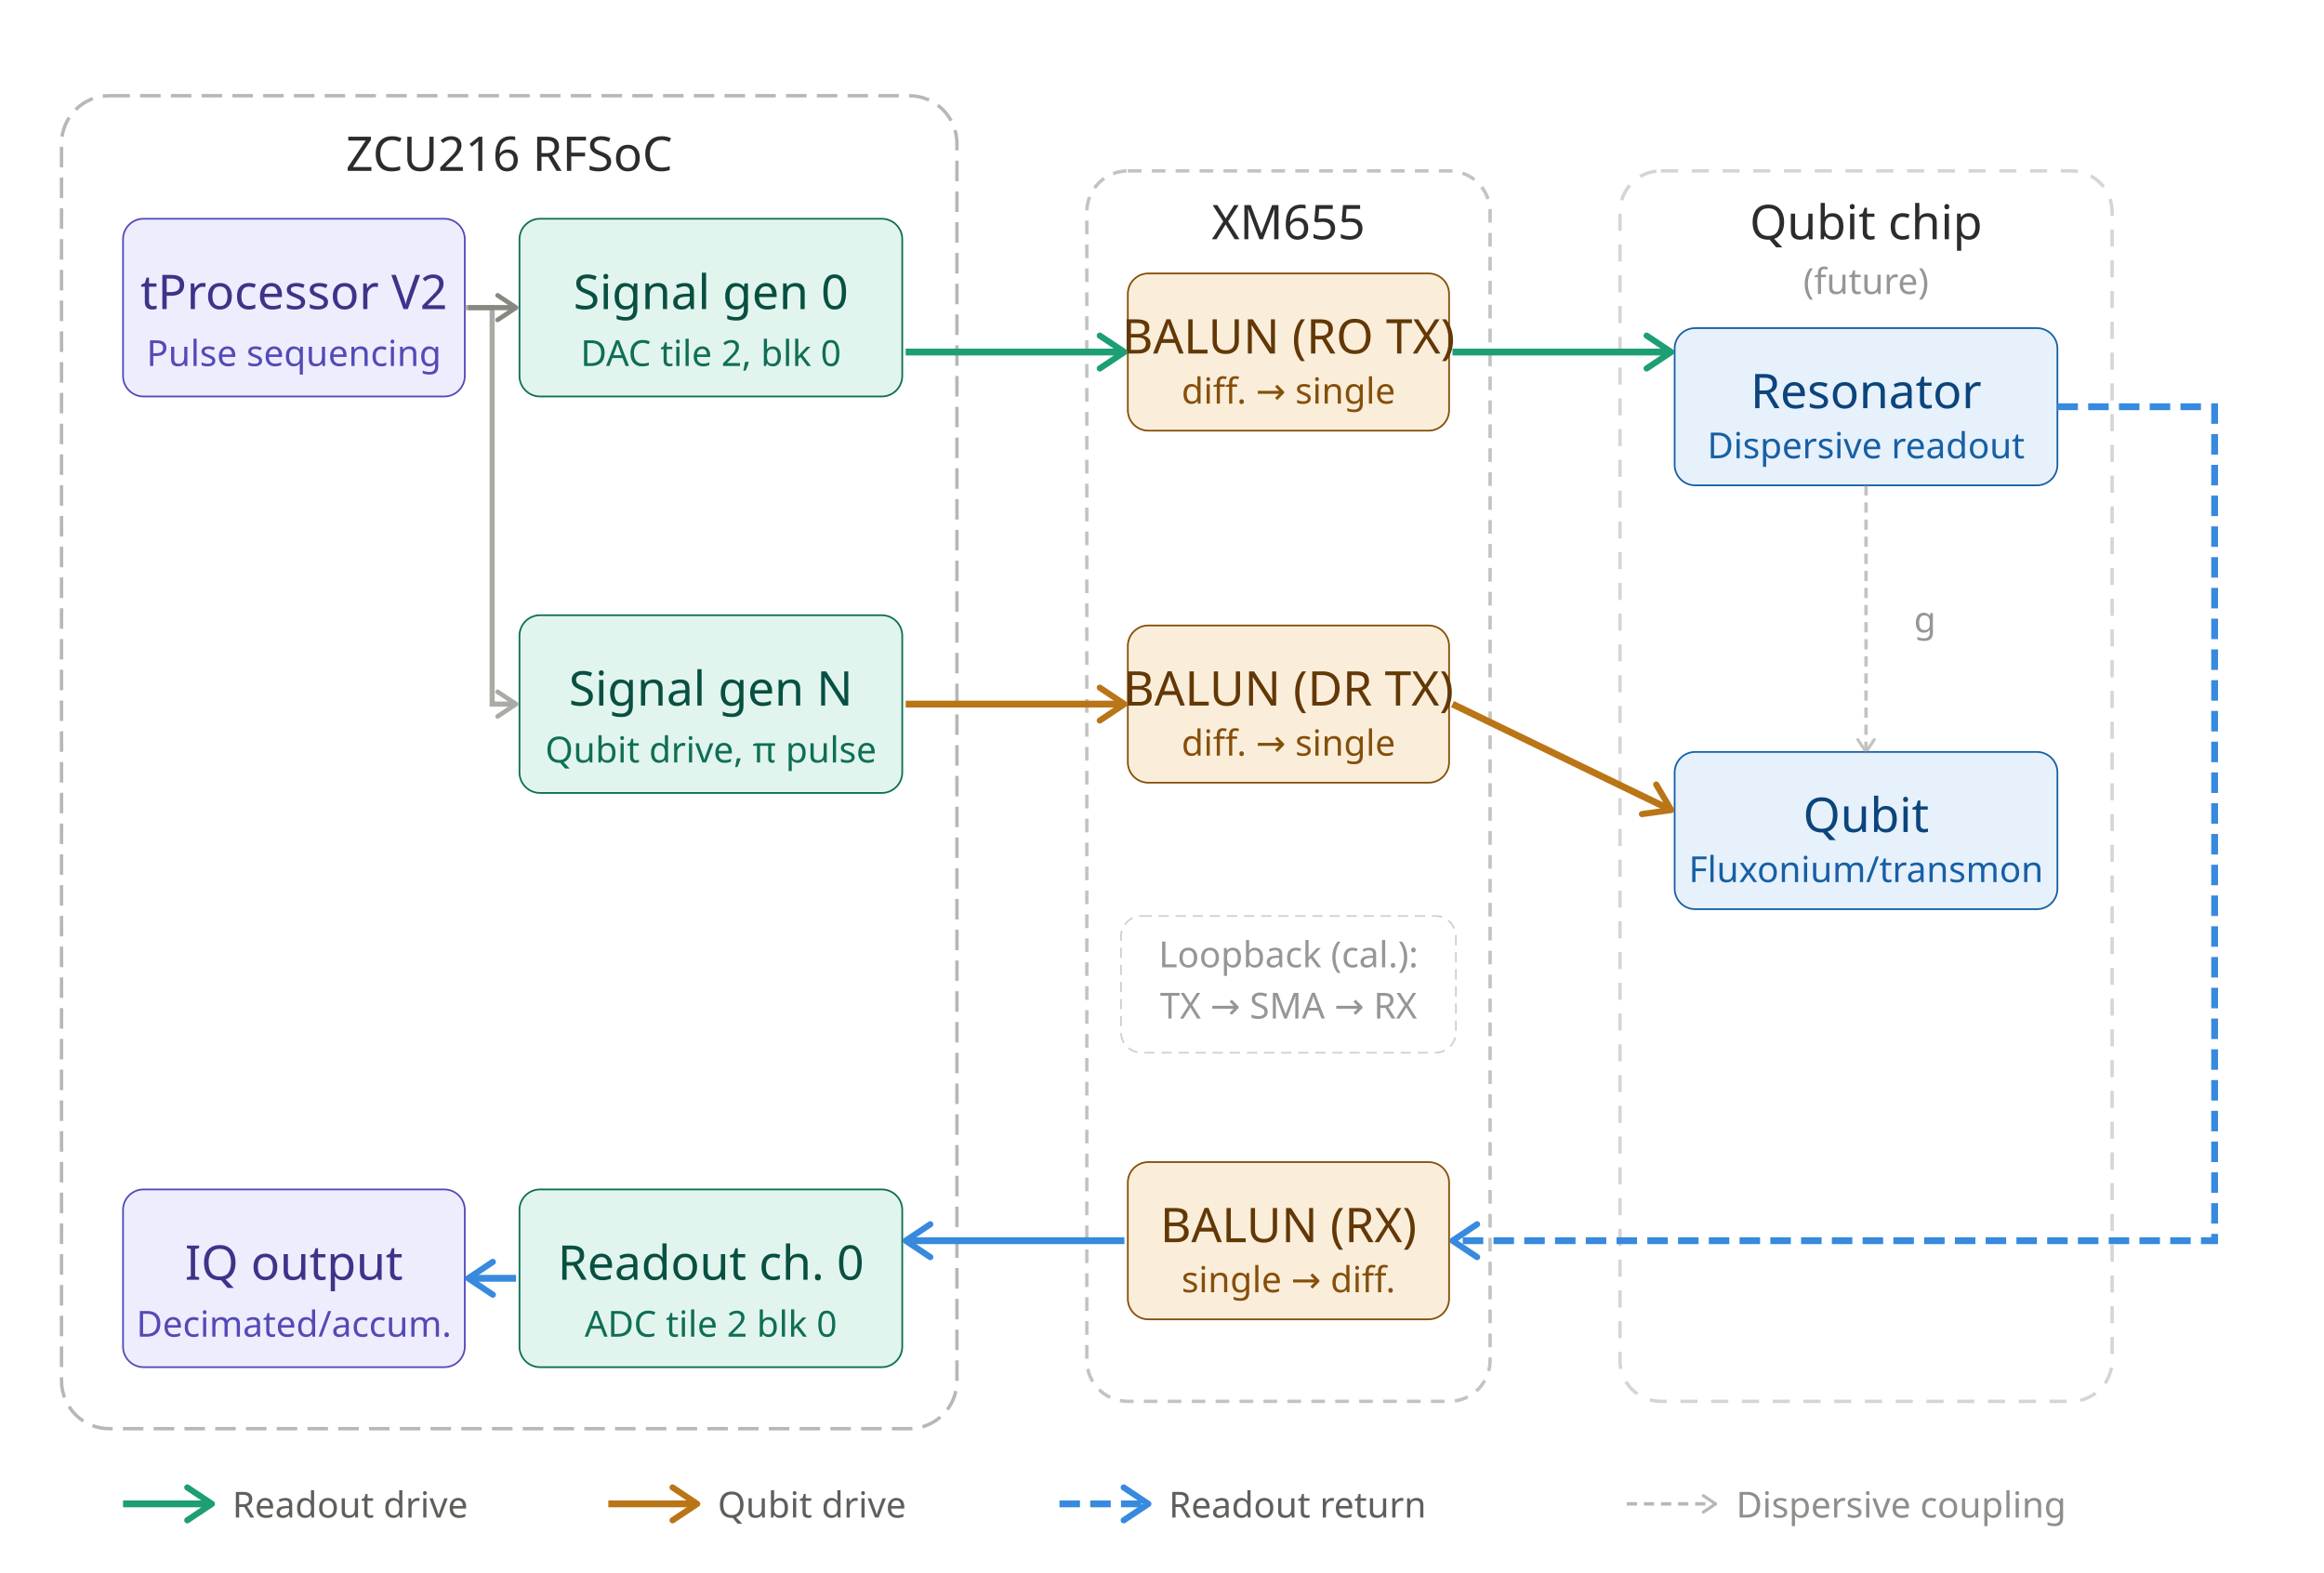
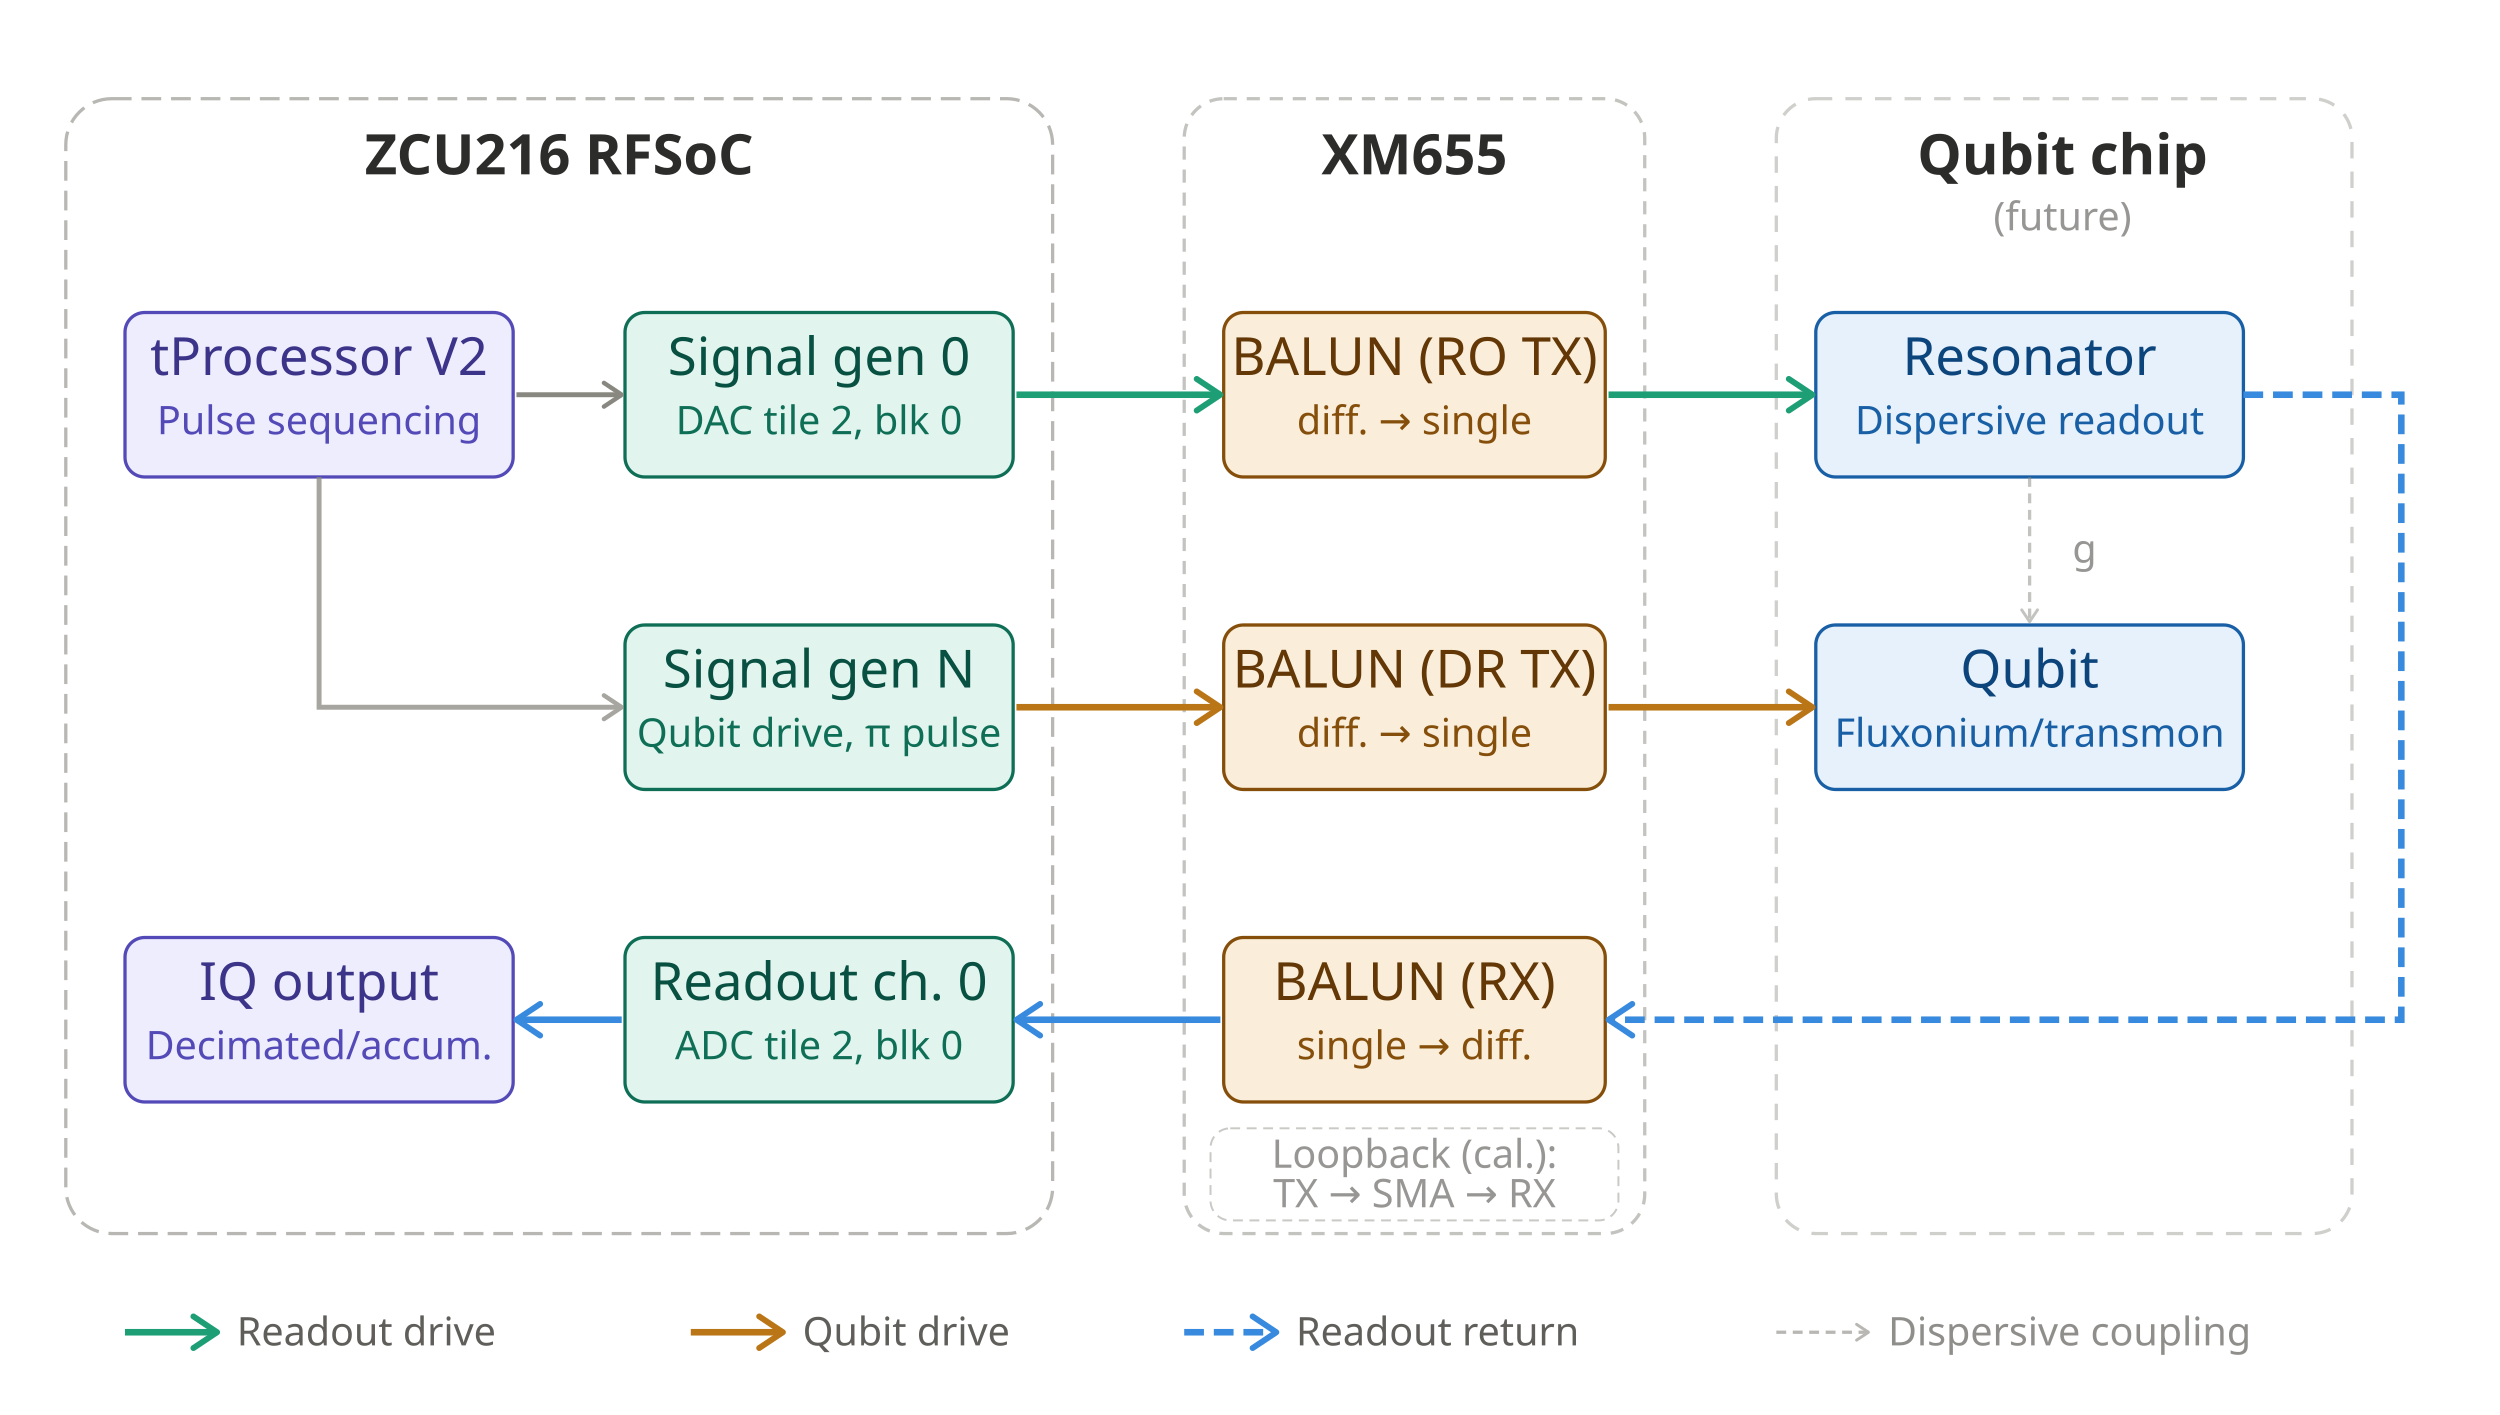
- <svg xmlns="http://www.w3.org/2000/svg" width="100%" viewBox="0 0 680 460" role="img">
+ <svg xmlns="http://www.w3.org/2000/svg" width="100%" viewBox="0 0 760 430" role="img">
  <defs>
    <marker id="arr-green" viewBox="0 0 10 10" refX="8" refY="5" markerWidth="6" markerHeight="6" orient="auto-start-reverse">
      <path d="M2 1L8 5L2 9" fill="none" stroke="#1D9E75" stroke-width="1.5" stroke-linecap="round" stroke-linejoin="round" />
    </marker>
    <marker id="arr-amber" viewBox="0 0 10 10" refX="8" refY="5" markerWidth="6" markerHeight="6" orient="auto-start-reverse">
      <path d="M2 1L8 5L2 9" fill="none" stroke="#BA7517" stroke-width="1.5" stroke-linecap="round" stroke-linejoin="round" />
    </marker>
    <marker id="arr-blue" viewBox="0 0 10 10" refX="8" refY="5" markerWidth="6" markerHeight="6" orient="auto-start-reverse">
      <path d="M2 1L8 5L2 9" fill="none" stroke="#378ADD" stroke-width="1.5" stroke-linecap="round" stroke-linejoin="round" />
    </marker>
    <marker id="arr-gray" viewBox="0 0 10 10" refX="8" refY="5" markerWidth="6" markerHeight="6" orient="auto-start-reverse">
      <path d="M2 1L8 5L2 9" fill="none" stroke="#888780" stroke-width="1.5" stroke-linecap="round" stroke-linejoin="round" />
    </marker>
    <style>
    text { font-family: sans-serif; }
-     .th  { font-size: 14px; font-weight: 500; fill: #2C2C2A; }
-     .ts  { font-size: 10.5px; font-weight: 400; fill: #5F5E5A; }
+     .tc  { font-size: 17px; font-weight: 600; fill: #2C2C2A; }
+     .th  { font-size: 16px; font-weight: 500; fill: #2C2C2A; }
+     .ts  { font-size: 12px; font-weight: 400; fill: #5F5E5A; }
    .c-purple rect { fill: #EEEDFE; stroke: #534AB7; }
    .c-purple .th  { fill: #3C3489; }
    .c-purple .ts  { fill: #534AB7; }
    .c-teal rect   { fill: #E1F5EE; stroke: #0F6E56; }
    .c-teal .th    { fill: #085041; }
    .c-teal .ts    { fill: #0F6E56; }
    .c-amber rect  { fill: #FAEEDA; stroke: #854F0B; }
    .c-amber .th   { fill: #633806; }
    .c-amber .ts   { fill: #854F0B; }
    .c-blue rect   { fill: #E6F1FB; stroke: #185FA5; }
    .c-blue .th    { fill: #0C447C; }
    .c-blue .ts    { fill: #185FA5; }
  </style>
  </defs>
-   <rect x="18" y="28" width="262" height="390" rx="14" fill="none" stroke="#888780" stroke-width="1" stroke-dasharray="6 3" opacity="0.6" />
-   <text class="th" x="149" y="50" text-anchor="middle">ZCU216 RFSoC</text>
+   <rect x="20" y="30" width="300" height="345" rx="14" fill="none" stroke="#888780" stroke-width="1" stroke-dasharray="6 3" opacity="0.6" />
+   <text class="tc" x="170" y="53" text-anchor="middle">ZCU216 RFSoC</text>
+   <rect x="360" y="30" width="140" height="345" rx="12" fill="none" stroke="#888780" stroke-width="1" stroke-dasharray="4 3" opacity="0.5" />
+   <text class="tc" x="430" y="53" text-anchor="middle">XM655</text>
+   <rect x="540" y="30" width="175" height="345" rx="12" fill="none" stroke="#888780" stroke-width="1" stroke-dasharray="5 4" opacity="0.4" />
+   <text class="tc" x="627" y="53" text-anchor="middle">Qubit chip</text>
+   <text class="ts" x="627" y="70" text-anchor="middle" opacity="0.65">(future)</text>
  <g class="c-purple">
-     <rect x="36" y="64" width="100" height="52" rx="6" stroke-width="0.5" />
-     <text class="th" x="86" y="85" text-anchor="middle" dominant-baseline="central">tProcessor V2</text>
-     <text class="ts" x="86" y="103" text-anchor="middle" dominant-baseline="central">Pulse sequencing</text>
+     <rect x="38" y="95" width="118" height="50" rx="6" stroke-width="1" />
+     <text class="th" x="97" y="114" text-anchor="middle">tProcessor V2</text>
+     <text class="ts" x="97" y="132" text-anchor="middle">Pulse sequencing</text>
  </g>
  <g class="c-teal">
-     <rect x="152" y="64" width="112" height="52" rx="6" stroke-width="0.5" />
-     <text class="th" x="208" y="85" text-anchor="middle" dominant-baseline="central">Signal gen 0</text>
-     <text class="ts" x="208" y="103" text-anchor="middle" dominant-baseline="central">DAC tile 2, blk 0</text>
+     <rect x="190" y="95" width="118" height="50" rx="6" stroke-width="1" />
+     <text class="th" x="249" y="114" text-anchor="middle">Signal gen 0</text>
+     <text class="ts" x="249" y="132" text-anchor="middle">DAC tile 2, blk 0</text>
+   </g>
+   <g class="c-amber">
+     <rect x="372" y="95" width="116" height="50" rx="6" stroke-width="1" />
+     <text class="th" x="430" y="114" text-anchor="middle">BALUN (RO TX)</text>
+     <text class="ts" x="430" y="132" text-anchor="middle">diff. → single</text>
+   </g>
+   <g class="c-blue">
+     <rect x="552" y="95" width="130" height="50" rx="6" stroke-width="1" />
+     <text class="th" x="617" y="114" text-anchor="middle">Resonator</text>
+     <text class="ts" x="617" y="132" text-anchor="middle">Dispersive readout</text>
  </g>
  <g class="c-teal">
-     <rect x="152" y="180" width="112" height="52" rx="6" stroke-width="0.5" />
-     <text class="th" x="208" y="201" text-anchor="middle" dominant-baseline="central">Signal gen N</text>
-     <text class="ts" x="208" y="219" text-anchor="middle" dominant-baseline="central">Qubit drive, π pulse</text>
+     <rect x="190" y="190" width="118" height="50" rx="6" stroke-width="1" />
+     <text class="th" x="249" y="209" text-anchor="middle">Signal gen N</text>
+     <text class="ts" x="249" y="227" text-anchor="middle">Qubit drive, π pulse</text>
  </g>
-   <line x1="137" y1="90" x2="151" y2="90" stroke="#888780" stroke-width="1.5" marker-end="url(#arr-gray)" />
-   <path d="M136 90 L144 90 L144 206 L151 206" fill="none" stroke="#888780" stroke-width="1.5" marker-end="url(#arr-gray)" opacity="0.7" />
-   <g class="c-teal">
-     <rect x="152" y="348" width="112" height="52" rx="6" stroke-width="0.5" />
-     <text class="th" x="208" y="369" text-anchor="middle" dominant-baseline="central">Readout ch. 0</text>
-     <text class="ts" x="208" y="387" text-anchor="middle" dominant-baseline="central">ADC tile 2 blk 0</text>
+   <g class="c-amber">
+     <rect x="372" y="190" width="116" height="50" rx="6" stroke-width="1" />
+     <text class="th" x="430" y="209" text-anchor="middle">BALUN (DR TX)</text>
+     <text class="ts" x="430" y="227" text-anchor="middle">diff. → single</text>
+   </g>
+   <g class="c-blue">
+     <rect x="552" y="190" width="130" height="50" rx="6" stroke-width="1" />
+     <text class="th" x="617" y="209" text-anchor="middle">Qubit</text>
+     <text class="ts" x="617" y="227" text-anchor="middle">Fluxonium/transmon</text>
  </g>
  <g class="c-purple">
-     <rect x="36" y="348" width="100" height="52" rx="6" stroke-width="0.5" />
-     <text class="th" x="86" y="369" text-anchor="middle" dominant-baseline="central">IQ output</text>
-     <text class="ts" x="86" y="387" text-anchor="middle" dominant-baseline="central">Decimated/accum.</text>
+     <rect x="38" y="285" width="118" height="50" rx="6" stroke-width="1" />
+     <text class="th" x="97" y="304" text-anchor="middle">IQ output</text>
+     <text class="ts" x="97" y="322" text-anchor="middle">Decimated/accum.</text>
  </g>
-   <line x1="151" y1="374" x2="137" y2="374" stroke="#378ADD" stroke-width="2" marker-end="url(#arr-blue)" />
-   <rect x="318" y="50" width="118" height="360" rx="12" fill="none" stroke="#888780" stroke-width="1" stroke-dasharray="4 3" opacity="0.5" />
-   <text class="th" x="377" y="70" text-anchor="middle">XM655</text>
-   <g class="c-amber">
-     <rect x="330" y="80" width="94" height="46" rx="6" stroke-width="0.5" />
-     <text class="th" x="377" y="98" text-anchor="middle" dominant-baseline="central">BALUN (RO TX)</text>
-     <text class="ts" x="377" y="114" text-anchor="middle" dominant-baseline="central">diff. → single</text>
+   <g class="c-teal">
+     <rect x="190" y="285" width="118" height="50" rx="6" stroke-width="1" />
+     <text class="th" x="249" y="304" text-anchor="middle">Readout ch. 0</text>
+     <text class="ts" x="249" y="322" text-anchor="middle">ADC tile 2, blk 0</text>
  </g>
  <g class="c-amber">
-     <rect x="330" y="183" width="94" height="46" rx="6" stroke-width="0.5" />
-     <text class="th" x="377" y="201" text-anchor="middle" dominant-baseline="central">BALUN (DR TX)</text>
-     <text class="ts" x="377" y="217" text-anchor="middle" dominant-baseline="central">diff. → single</text>
+     <rect x="372" y="285" width="116" height="50" rx="6" stroke-width="1" />
+     <text class="th" x="430" y="304" text-anchor="middle">BALUN (RX)</text>
+     <text class="ts" x="430" y="322" text-anchor="middle">single → diff.</text>
  </g>
-   <g class="c-amber">
-     <rect x="330" y="340" width="94" height="46" rx="6" stroke-width="0.5" />
-     <text class="th" x="377" y="358" text-anchor="middle" dominant-baseline="central">BALUN (RX)</text>
-     <text class="ts" x="377" y="374" text-anchor="middle" dominant-baseline="central">single → diff.</text>
-   </g>
-   <rect x="328" y="268" width="98" height="40" rx="6" fill="none" stroke="#888780" stroke-width="0.5" stroke-dasharray="3 2" opacity="0.4" />
-   <text class="ts" x="377" y="283" text-anchor="middle" opacity="0.65">Loopback (cal.):</text>
-   <text class="ts" x="377" y="298" text-anchor="middle" opacity="0.65">TX → SMA → RX</text>
-   <line x1="265" y1="103" x2="329" y2="103" stroke="#1D9E75" stroke-width="2" marker-end="url(#arr-green)" />
-   <line x1="265" y1="206" x2="329" y2="206" stroke="#BA7517" stroke-width="2" marker-end="url(#arr-amber)" />
-   <line x1="329" y1="363" x2="265" y2="363" stroke="#378ADD" stroke-width="2" marker-end="url(#arr-blue)" />
-   <rect x="474" y="50" width="144" height="360" rx="12" fill="none" stroke="#888780" stroke-width="1" stroke-dasharray="5 4" opacity="0.35" />
-   <text class="th" x="546" y="70" text-anchor="middle">Qubit chip</text>
-   <text class="ts" x="546" y="86" text-anchor="middle" opacity="0.65">(future)</text>
-   <g class="c-blue">
-     <rect x="490" y="96" width="112" height="46" rx="6" stroke-width="0.5" />
-     <text class="th" x="546" y="114" text-anchor="middle" dominant-baseline="central">Resonator</text>
-     <text class="ts" x="546" y="130" text-anchor="middle" dominant-baseline="central">Dispersive readout</text>
-   </g>
-   <g class="c-blue">
-     <rect x="490" y="220" width="112" height="46" rx="6" stroke-width="0.5" />
-     <text class="th" x="546" y="238" text-anchor="middle" dominant-baseline="central">Qubit</text>
-     <text class="ts" x="546" y="254" text-anchor="middle" dominant-baseline="central">Fluxonium/transmon</text>
-   </g>
-   <line x1="546" y1="142" x2="546" y2="220" stroke="#888780" stroke-width="1" stroke-dasharray="3 2" opacity="0.5" marker-end="url(#arr-gray)" />
-   <text class="ts" x="560" y="185" opacity="0.65">g</text>
-   <line x1="425" y1="103" x2="489" y2="103" stroke="#1D9E75" stroke-width="2" marker-end="url(#arr-green)" />
-   <line x1="425" y1="206" x2="489" y2="237" stroke="#BA7517" stroke-width="2" marker-end="url(#arr-amber)" />
-   <path d="M602 119 L648 119 L648 363 L425 363" fill="none" stroke="#378ADD" stroke-width="2" stroke-dasharray="6 3" marker-end="url(#arr-blue)" />
-   <line x1="36" y1="440" x2="62" y2="440" stroke="#1D9E75" stroke-width="2" marker-end="url(#arr-green)" />
-   <text class="ts" x="68" y="444">Readout drive</text>
-   <line x1="178" y1="440" x2="204" y2="440" stroke="#BA7517" stroke-width="2" marker-end="url(#arr-amber)" />
-   <text class="ts" x="210" y="444">Qubit drive</text>
-   <line x1="310" y1="440" x2="336" y2="440" stroke="#378ADD" stroke-width="2" stroke-dasharray="6 3" marker-end="url(#arr-blue)" />
-   <text class="ts" x="342" y="444">Readout return</text>
-   <line x1="476" y1="440" x2="502" y2="440" stroke="#888780" stroke-width="1" stroke-dasharray="3 2" opacity="0.6" marker-end="url(#arr-gray)" />
-   <text class="ts" x="508" y="444" opacity="0.7">Dispersive coupling</text>
+   <rect x="368" y="343" width="124" height="28" rx="6" fill="none" stroke="#888780" stroke-width="0.6" stroke-dasharray="3 2" opacity="0.45" />
+   <text class="ts" x="430" y="355" text-anchor="middle" opacity="0.65">Loopback (cal.):</text>
+   <text class="ts" x="430" y="367" text-anchor="middle" opacity="0.65">TX → SMA → RX</text>
+   <line x1="157" y1="120" x2="189" y2="120" stroke="#888780" stroke-width="1.5" marker-end="url(#arr-gray)" />
+   <path d="M97 145 L97 215 L189 215" fill="none" stroke="#888780" stroke-width="1.5" marker-end="url(#arr-gray)" opacity="0.75" />
+   <line x1="189" y1="310" x2="157" y2="310" stroke="#378ADD" stroke-width="2" marker-end="url(#arr-blue)" />
+   <line x1="309" y1="120" x2="371" y2="120" stroke="#1D9E75" stroke-width="2" marker-end="url(#arr-green)" />
+   <line x1="489" y1="120" x2="551" y2="120" stroke="#1D9E75" stroke-width="2" marker-end="url(#arr-green)" />
+   <line x1="309" y1="215" x2="371" y2="215" stroke="#BA7517" stroke-width="2" marker-end="url(#arr-amber)" />
+   <line x1="489" y1="215" x2="551" y2="215" stroke="#BA7517" stroke-width="2" marker-end="url(#arr-amber)" />
+   <line x1="371" y1="310" x2="309" y2="310" stroke="#378ADD" stroke-width="2" marker-end="url(#arr-blue)" />
+   <line x1="617" y1="145" x2="617" y2="189" stroke="#888780" stroke-width="1" stroke-dasharray="3 2" opacity="0.5" marker-end="url(#arr-gray)" />
+   <text class="ts" x="630" y="171" opacity="0.65">g</text>
+   <path d="M682 120 L730 120 L730 310 L489 310" fill="none" stroke="#378ADD" stroke-width="2" stroke-dasharray="6 3" marker-end="url(#arr-blue)" />
+   <line x1="38" y1="405" x2="66" y2="405" stroke="#1D9E75" stroke-width="2" marker-end="url(#arr-green)" />
+   <text class="ts" x="72" y="409">Readout drive</text>
+   <line x1="210" y1="405" x2="238" y2="405" stroke="#BA7517" stroke-width="2" marker-end="url(#arr-amber)" />
+   <text class="ts" x="244" y="409">Qubit drive</text>
+   <line x1="360" y1="405" x2="388" y2="405" stroke="#378ADD" stroke-width="2" stroke-dasharray="6 3" marker-end="url(#arr-blue)" />
+   <text class="ts" x="394" y="409">Readout return</text>
+   <line x1="540" y1="405" x2="568" y2="405" stroke="#888780" stroke-width="1" stroke-dasharray="3 2" opacity="0.6" marker-end="url(#arr-gray)" />
+   <text class="ts" x="574" y="409" opacity="0.7">Dispersive coupling</text>
</svg>
